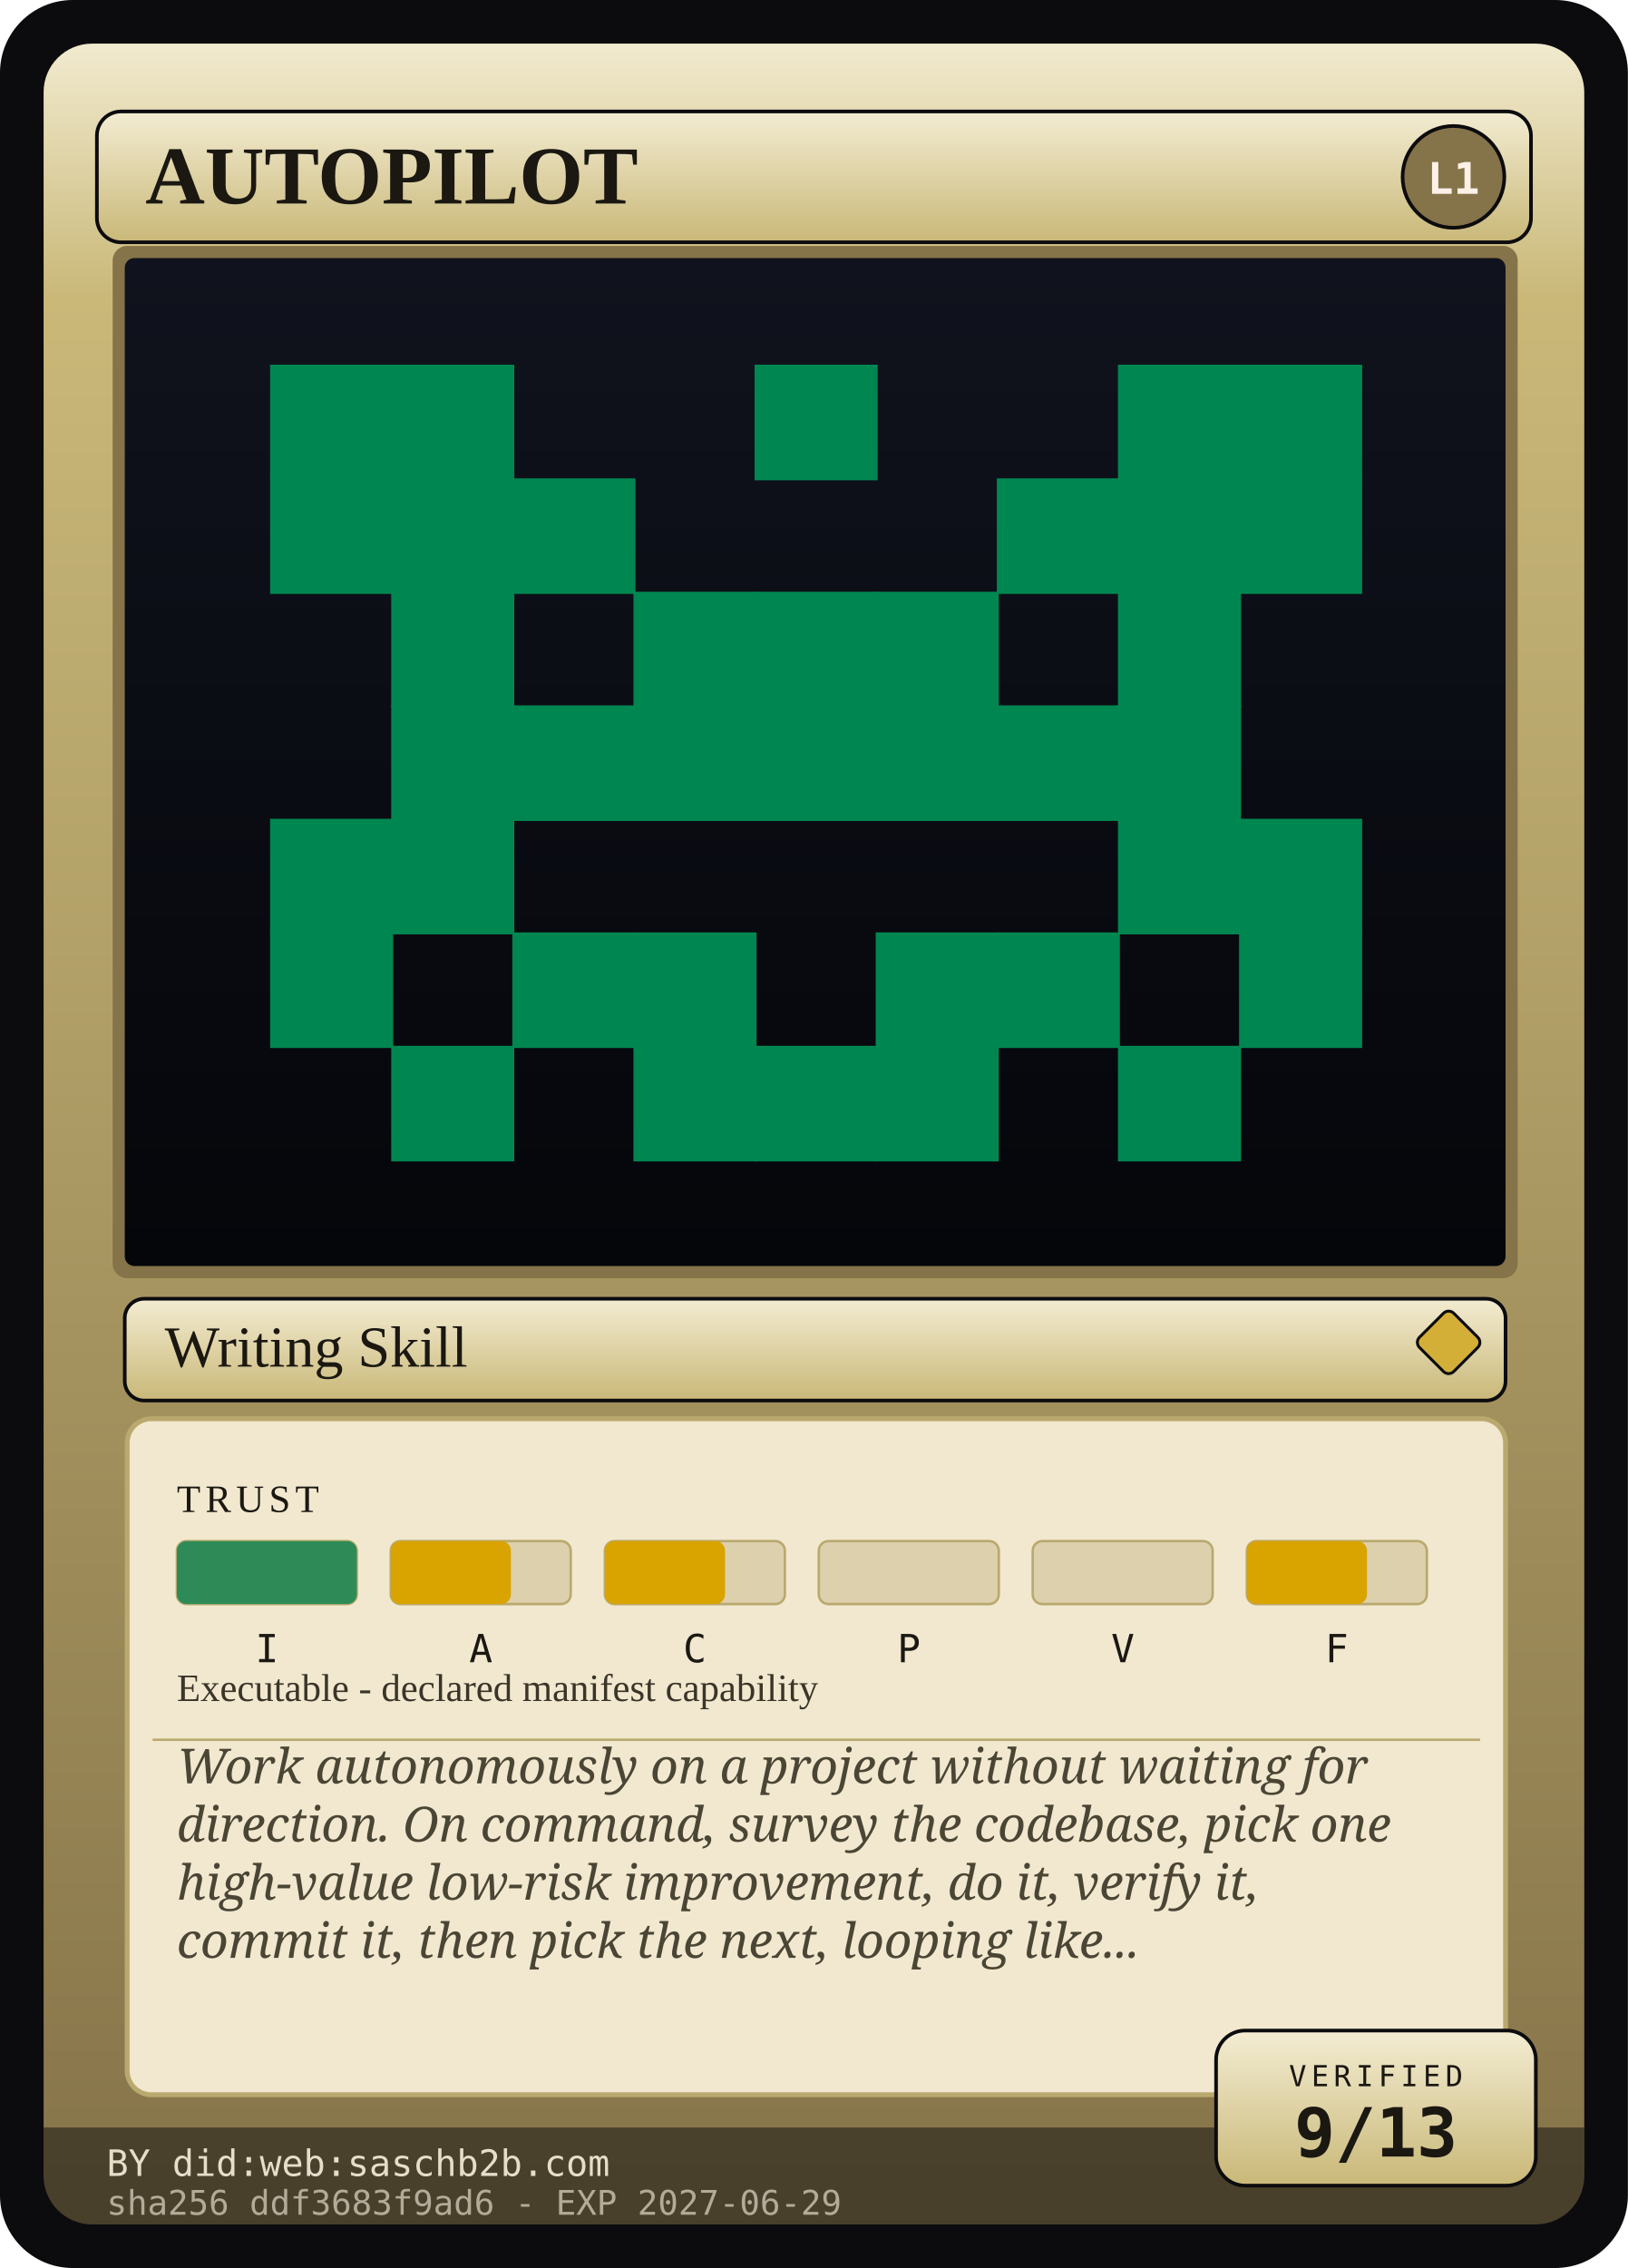
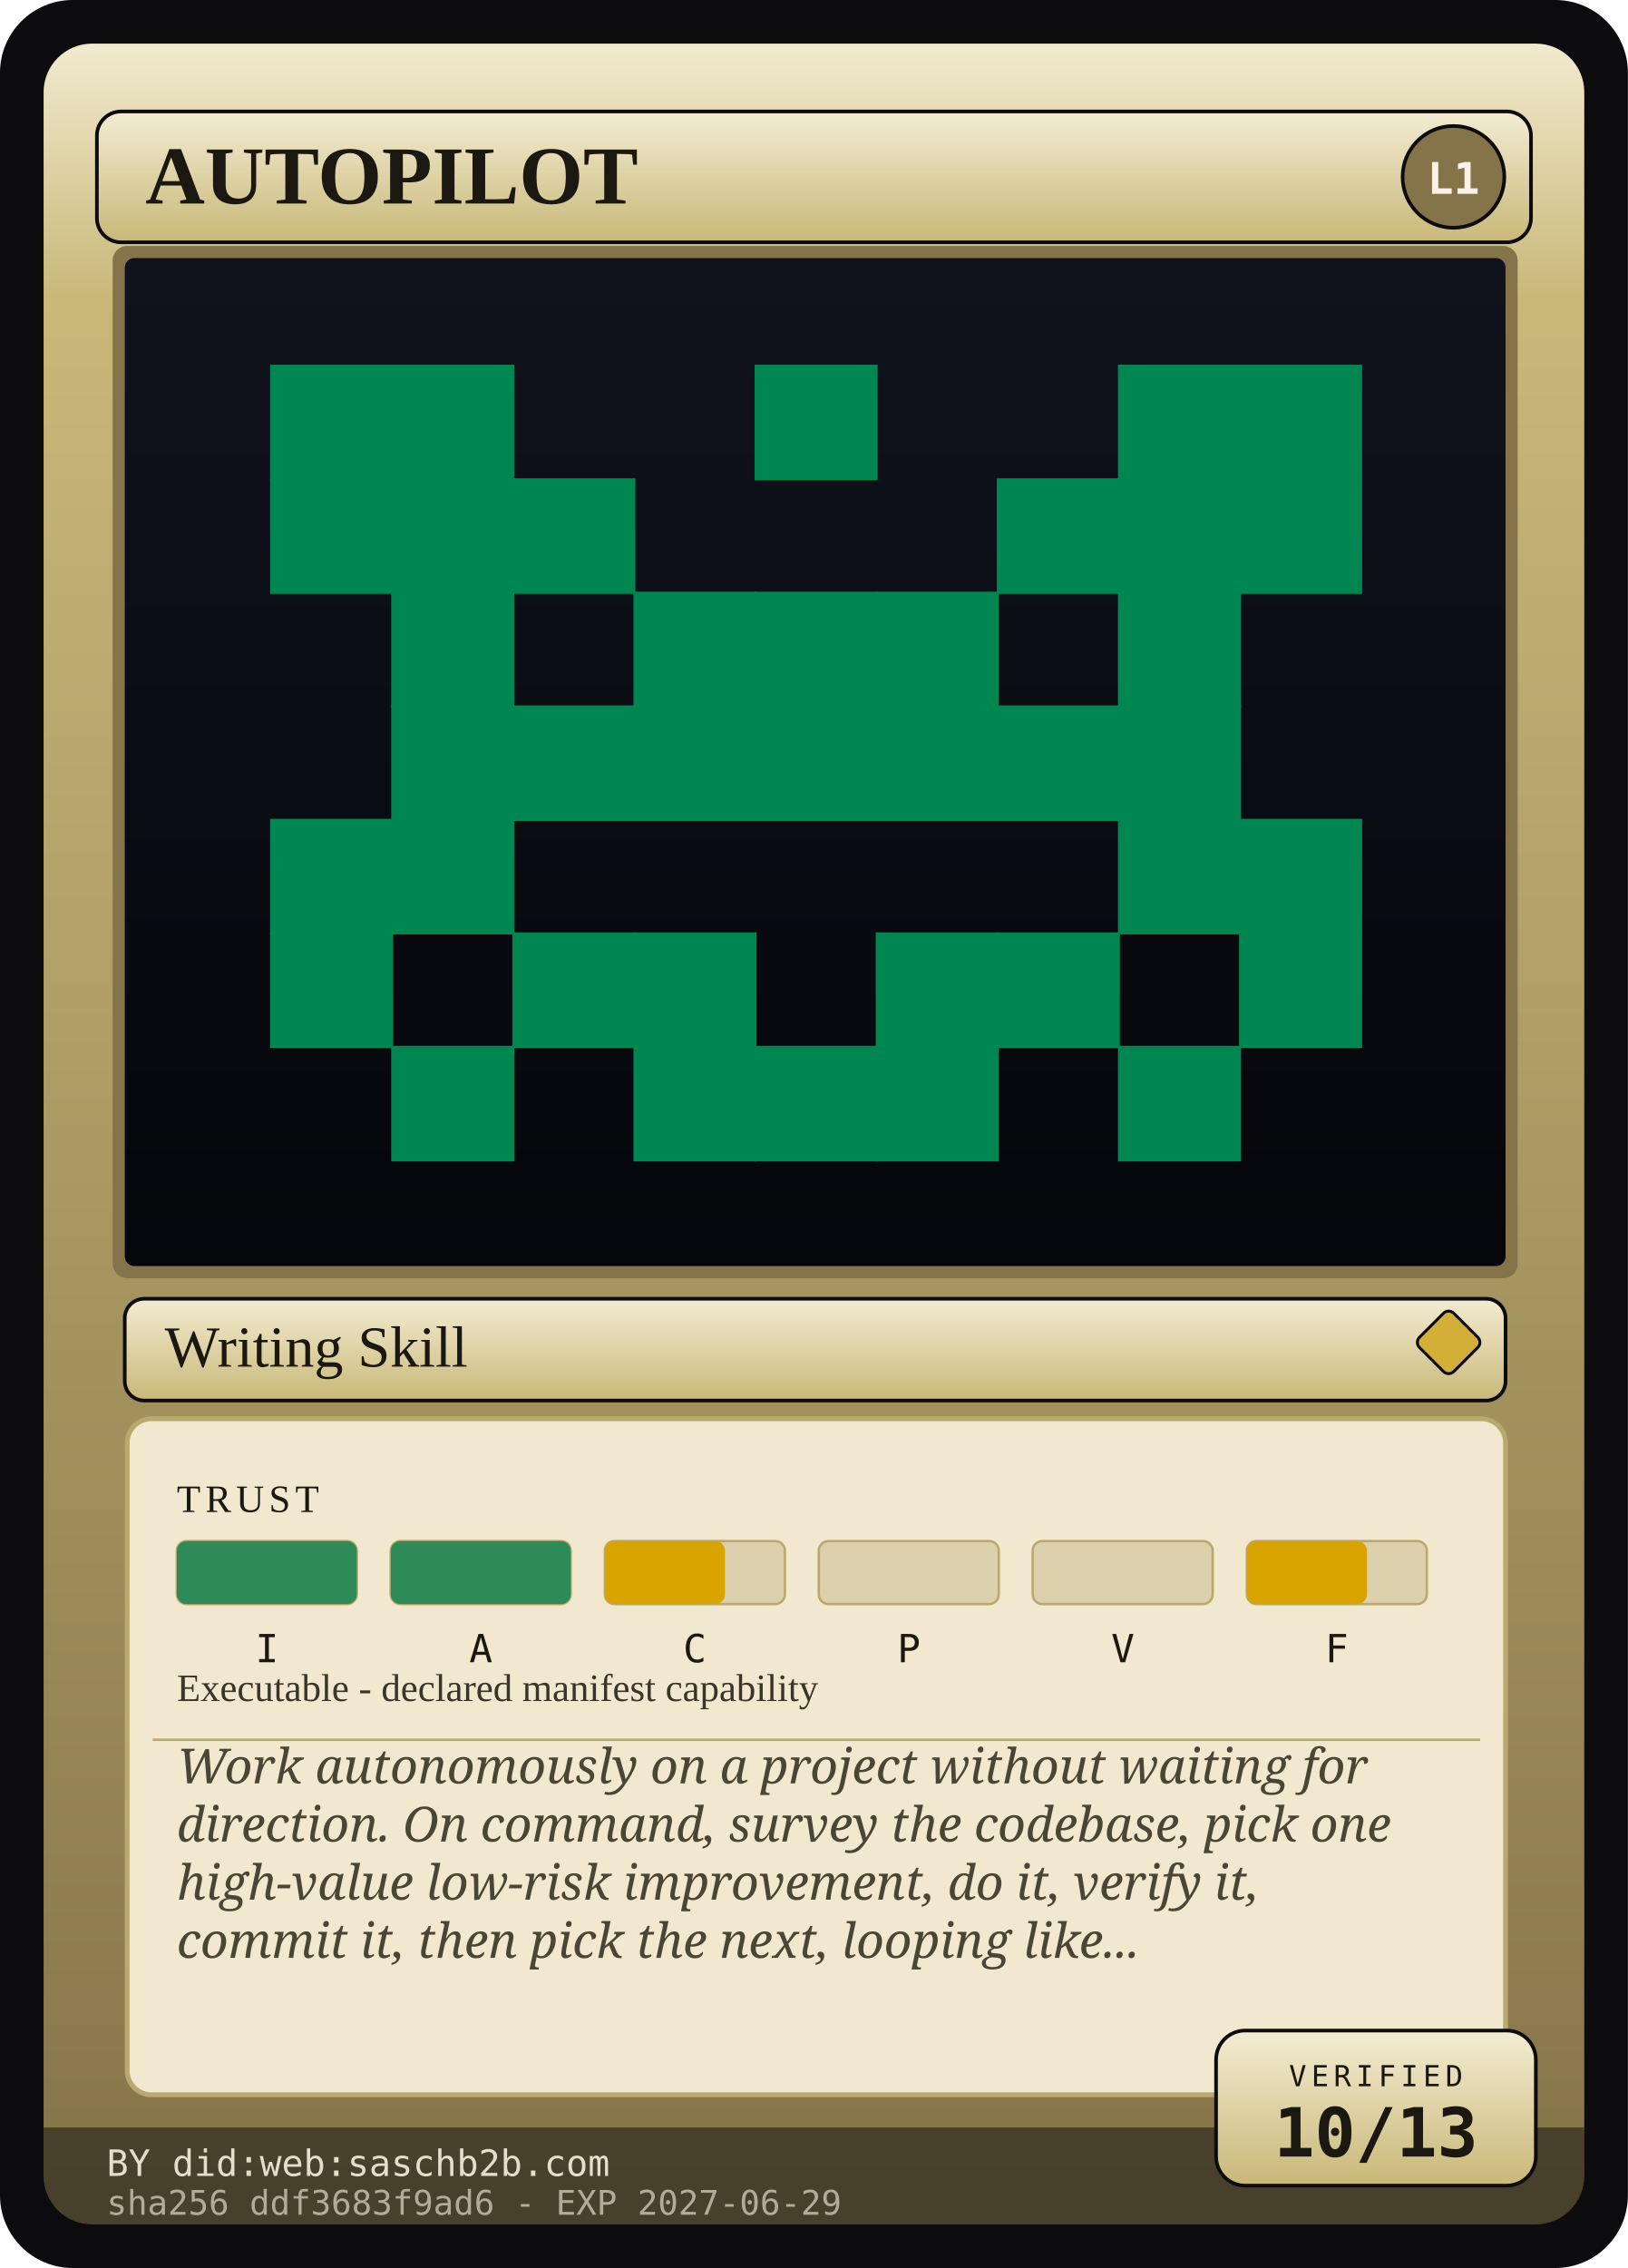
<svg xmlns="http://www.w3.org/2000/svg" width="672" height="936" viewBox="0 0 672 936" font-family="Georgia,'Times New Roman',serif">
  <defs>
    <linearGradient id="frame" x1="0" y1="0" x2="0" y2="1">
      <stop offset="0" stop-color="#f3ecd2" />
      <stop offset="0.12" stop-color="#c9b878" />
      <stop offset="1" stop-color="#857349" />
    </linearGradient>
    <linearGradient id="plate" x1="0" y1="0" x2="0" y2="1">
      <stop offset="0" stop-color="#f3ecd2" />
      <stop offset="1" stop-color="#c9b878" />
    </linearGradient>
    <linearGradient id="art" x1="0" y1="0" x2="0" y2="1">
      <stop offset="0" stop-color="#10131d" />
      <stop offset="1" stop-color="#05060a" />
    </linearGradient>
    <clipPath id="scr">
      <rect x="51.5" y="106.5" width="570" height="416" rx="4" />
    </clipPath>
  </defs>
  <rect x="0" y="0" width="672" height="936" rx="30" fill="#0c0b0e" />
  <rect x="18" y="18" width="636" height="900" rx="20" fill="url(#frame)" />
  <rect x="40" y="46" width="592" height="54" rx="10" fill="url(#plate)" stroke="#0c0b0e" stroke-width="1.5" />
  <text x="60" y="84" font-size="34" font-weight="bold" fill="#1b1812">AUTOPILOT</text>
  <circle cx="600" cy="73" r="21" fill="#857349" stroke="#0c0b0e" stroke-width="1.5" />
  <text x="600" y="80" font-size="18" font-weight="bold" fill="#fff1e8" text-anchor="middle" font-family="ui-monospace,monospace">L1</text>
  <rect x="46.5" y="101.5" width="580" height="426" rx="6" fill="#857349" />
  <g clip-path="url(#scr)">
    <rect x="51.5" y="106.5" width="570" height="416" fill="url(#art)" />
    <rect x="111.5" y="150.5" width="50.8" height="47.7" fill="#008751" />
    <rect x="511.5" y="150.5" width="50.8" height="47.7" fill="#008751" />
    <rect x="161.5" y="150.5" width="50.8" height="47.7" fill="#008751" />
    <rect x="461.5" y="150.5" width="50.8" height="47.7" fill="#008751" />
    <rect x="311.5" y="150.5" width="50.8" height="47.7" fill="#008751" />
    <rect x="111.5" y="197.4" width="50.8" height="47.7" fill="#008751" />
    <rect x="511.5" y="197.4" width="50.8" height="47.7" fill="#008751" />
    <rect x="161.5" y="197.4" width="50.8" height="47.7" fill="#008751" />
    <rect x="461.5" y="197.4" width="50.8" height="47.7" fill="#008751" />
    <rect x="211.5" y="197.4" width="50.8" height="47.7" fill="#008751" />
    <rect x="411.5" y="197.4" width="50.8" height="47.7" fill="#008751" />
    <rect x="161.5" y="244.2" width="50.8" height="47.7" fill="#008751" />
    <rect x="461.5" y="244.2" width="50.8" height="47.7" fill="#008751" />
    <rect x="261.5" y="244.2" width="50.8" height="47.7" fill="#008751" />
    <rect x="361.5" y="244.2" width="50.8" height="47.7" fill="#008751" />
    <rect x="311.5" y="244.2" width="50.8" height="47.7" fill="#008751" />
    <rect x="161.5" y="291.1" width="50.8" height="47.7" fill="#008751" />
    <rect x="461.5" y="291.1" width="50.8" height="47.7" fill="#008751" />
    <rect x="211.5" y="291.1" width="50.8" height="47.7" fill="#008751" />
    <rect x="411.5" y="291.1" width="50.8" height="47.7" fill="#008751" />
    <rect x="261.5" y="291.1" width="50.8" height="47.7" fill="#008751" />
    <rect x="361.5" y="291.1" width="50.8" height="47.7" fill="#008751" />
    <rect x="311.5" y="291.1" width="50.8" height="47.7" fill="#008751" />
    <rect x="111.5" y="337.9" width="50.8" height="47.7" fill="#008751" />
    <rect x="511.5" y="337.9" width="50.8" height="47.7" fill="#008751" />
    <rect x="161.5" y="337.9" width="50.8" height="47.7" fill="#008751" />
    <rect x="461.5" y="337.9" width="50.8" height="47.7" fill="#008751" />
    <rect x="111.5" y="384.8" width="50.8" height="47.7" fill="#008751" />
    <rect x="511.5" y="384.8" width="50.8" height="47.7" fill="#008751" />
    <rect x="211.5" y="384.8" width="50.8" height="47.7" fill="#008751" />
    <rect x="411.5" y="384.8" width="50.8" height="47.7" fill="#008751" />
    <rect x="261.5" y="384.8" width="50.8" height="47.7" fill="#008751" />
    <rect x="361.5" y="384.8" width="50.8" height="47.7" fill="#008751" />
    <rect x="161.5" y="431.6" width="50.8" height="47.7" fill="#008751" />
    <rect x="461.5" y="431.6" width="50.8" height="47.7" fill="#008751" />
    <rect x="261.5" y="431.6" width="50.8" height="47.7" fill="#008751" />
    <rect x="361.5" y="431.6" width="50.8" height="47.7" fill="#008751" />
    <rect x="311.5" y="431.6" width="50.8" height="47.7" fill="#008751" />
  </g>
  <rect x="51.5" y="536" width="570" height="42" rx="8" fill="url(#plate)" stroke="#0c0b0e" stroke-width="1.5" />
  <text x="68" y="564" font-size="24" fill="#1b1812">Writing Skill</text>
  <rect x="588" y="544" width="20" height="20" rx="3" transform="rotate(45 598 554)" fill="#d4af37" stroke="#0c0b0e" stroke-width="1.2" />
  <rect x="52.5" y="585.5" width="569" height="279" rx="10" fill="#f1e8cf" stroke="#b9a96e" stroke-width="2" />
  <text x="73" y="624" font-size="16" letter-spacing="2" fill="#1b1812">TRUST</text>
  <rect x="73.0" y="636" width="74.3" height="26" rx="4" fill="#ddd0ad" stroke="#b9a96e" stroke-width="1" />
  <rect x="73.0" y="636" width="74.3" height="26" rx="4" fill="#2e8b57" />
  <text x="110.2" y="686" font-size="16" fill="#1b1812" text-anchor="middle" font-family="ui-monospace,monospace">I</text>
  <rect x="161.3" y="636" width="74.3" height="26" rx="4" fill="#ddd0ad" stroke="#b9a96e" stroke-width="1" />
-   <rect x="161.3" y="636" width="49.6" height="26" rx="4" fill="#d9a300" />
+   <rect x="161.3" y="636" width="74.3" height="26" rx="4" fill="#2e8b57" />
  <text x="198.5" y="686" font-size="16" fill="#1b1812" text-anchor="middle" font-family="ui-monospace,monospace">A</text>
  <rect x="249.7" y="636" width="74.3" height="26" rx="4" fill="#ddd0ad" stroke="#b9a96e" stroke-width="1" />
  <rect x="249.7" y="636" width="49.6" height="26" rx="4" fill="#d9a300" />
  <text x="286.8" y="686" font-size="16" fill="#1b1812" text-anchor="middle" font-family="ui-monospace,monospace">C</text>
  <rect x="338.0" y="636" width="74.3" height="26" rx="4" fill="#ddd0ad" stroke="#b9a96e" stroke-width="1" />
  <rect x="338.0" y="636" width="0.0" height="26" rx="4" fill="#8a8378" />
  <text x="375.2" y="686" font-size="16" fill="#1b1812" text-anchor="middle" font-family="ui-monospace,monospace">P</text>
  <rect x="426.3" y="636" width="74.3" height="26" rx="4" fill="#ddd0ad" stroke="#b9a96e" stroke-width="1" />
  <rect x="426.3" y="636" width="0.0" height="26" rx="4" fill="#8a8378" />
  <text x="463.5" y="686" font-size="16" fill="#1b1812" text-anchor="middle" font-family="ui-monospace,monospace">V</text>
  <rect x="514.7" y="636" width="74.3" height="26" rx="4" fill="#ddd0ad" stroke="#b9a96e" stroke-width="1" />
  <rect x="514.7" y="636" width="49.6" height="26" rx="4" fill="#d9a300" />
  <text x="551.8" y="686" font-size="16" fill="#1b1812" text-anchor="middle" font-family="ui-monospace,monospace">F</text>
  <text x="73" y="702" font-size="16" fill="#3a3528">Executable - declared manifest capability</text>
  <line x1="63" y1="718" x2="611" y2="718" stroke="#b9a96e" stroke-width="1" />
  <text x="73" y="736" font-size="20" font-style="italic" fill="#4a4534" font-family="Georgia,serif">Work autonomously on a project without waiting for</text>
  <text x="73" y="760" font-size="20" font-style="italic" fill="#4a4534" font-family="Georgia,serif">direction. On command, survey the codebase, pick one</text>
  <text x="73" y="784" font-size="20" font-style="italic" fill="#4a4534" font-family="Georgia,serif">high-value low-risk improvement, do it, verify it,</text>
  <text x="73" y="808" font-size="20" font-style="italic" fill="#4a4534" font-family="Georgia,serif">commit it, then pick the next, looping like...</text>
  <rect x="18" y="878" width="636" height="40" fill="#0c0b0e" opacity="0.5" />
  <text x="44" y="898" font-size="15" fill="#e6ddca" font-family="ui-monospace,monospace">BY did:web:saschb2b.com</text>
  <text x="44" y="914" font-size="14" fill="#b3ab98" font-family="ui-monospace,monospace">sha256 ddf3683f9ad6 - EXP 2027-06-29</text>
  <rect x="502" y="838" width="132" height="64" rx="12" fill="url(#plate)" stroke="#0c0b0e" stroke-width="1.5" />
  <text x="568" y="861" font-size="12" letter-spacing="2" fill="#1b1812" text-anchor="middle" font-family="ui-monospace,monospace">VERIFIED</text>
-   <text x="568" y="890" font-size="28" font-weight="bold" fill="#1b1812" text-anchor="middle" font-family="ui-monospace,monospace">9/13</text>
+   <text x="568" y="890" font-size="28" font-weight="bold" fill="#1b1812" text-anchor="middle" font-family="ui-monospace,monospace">10/13</text>
</svg>
